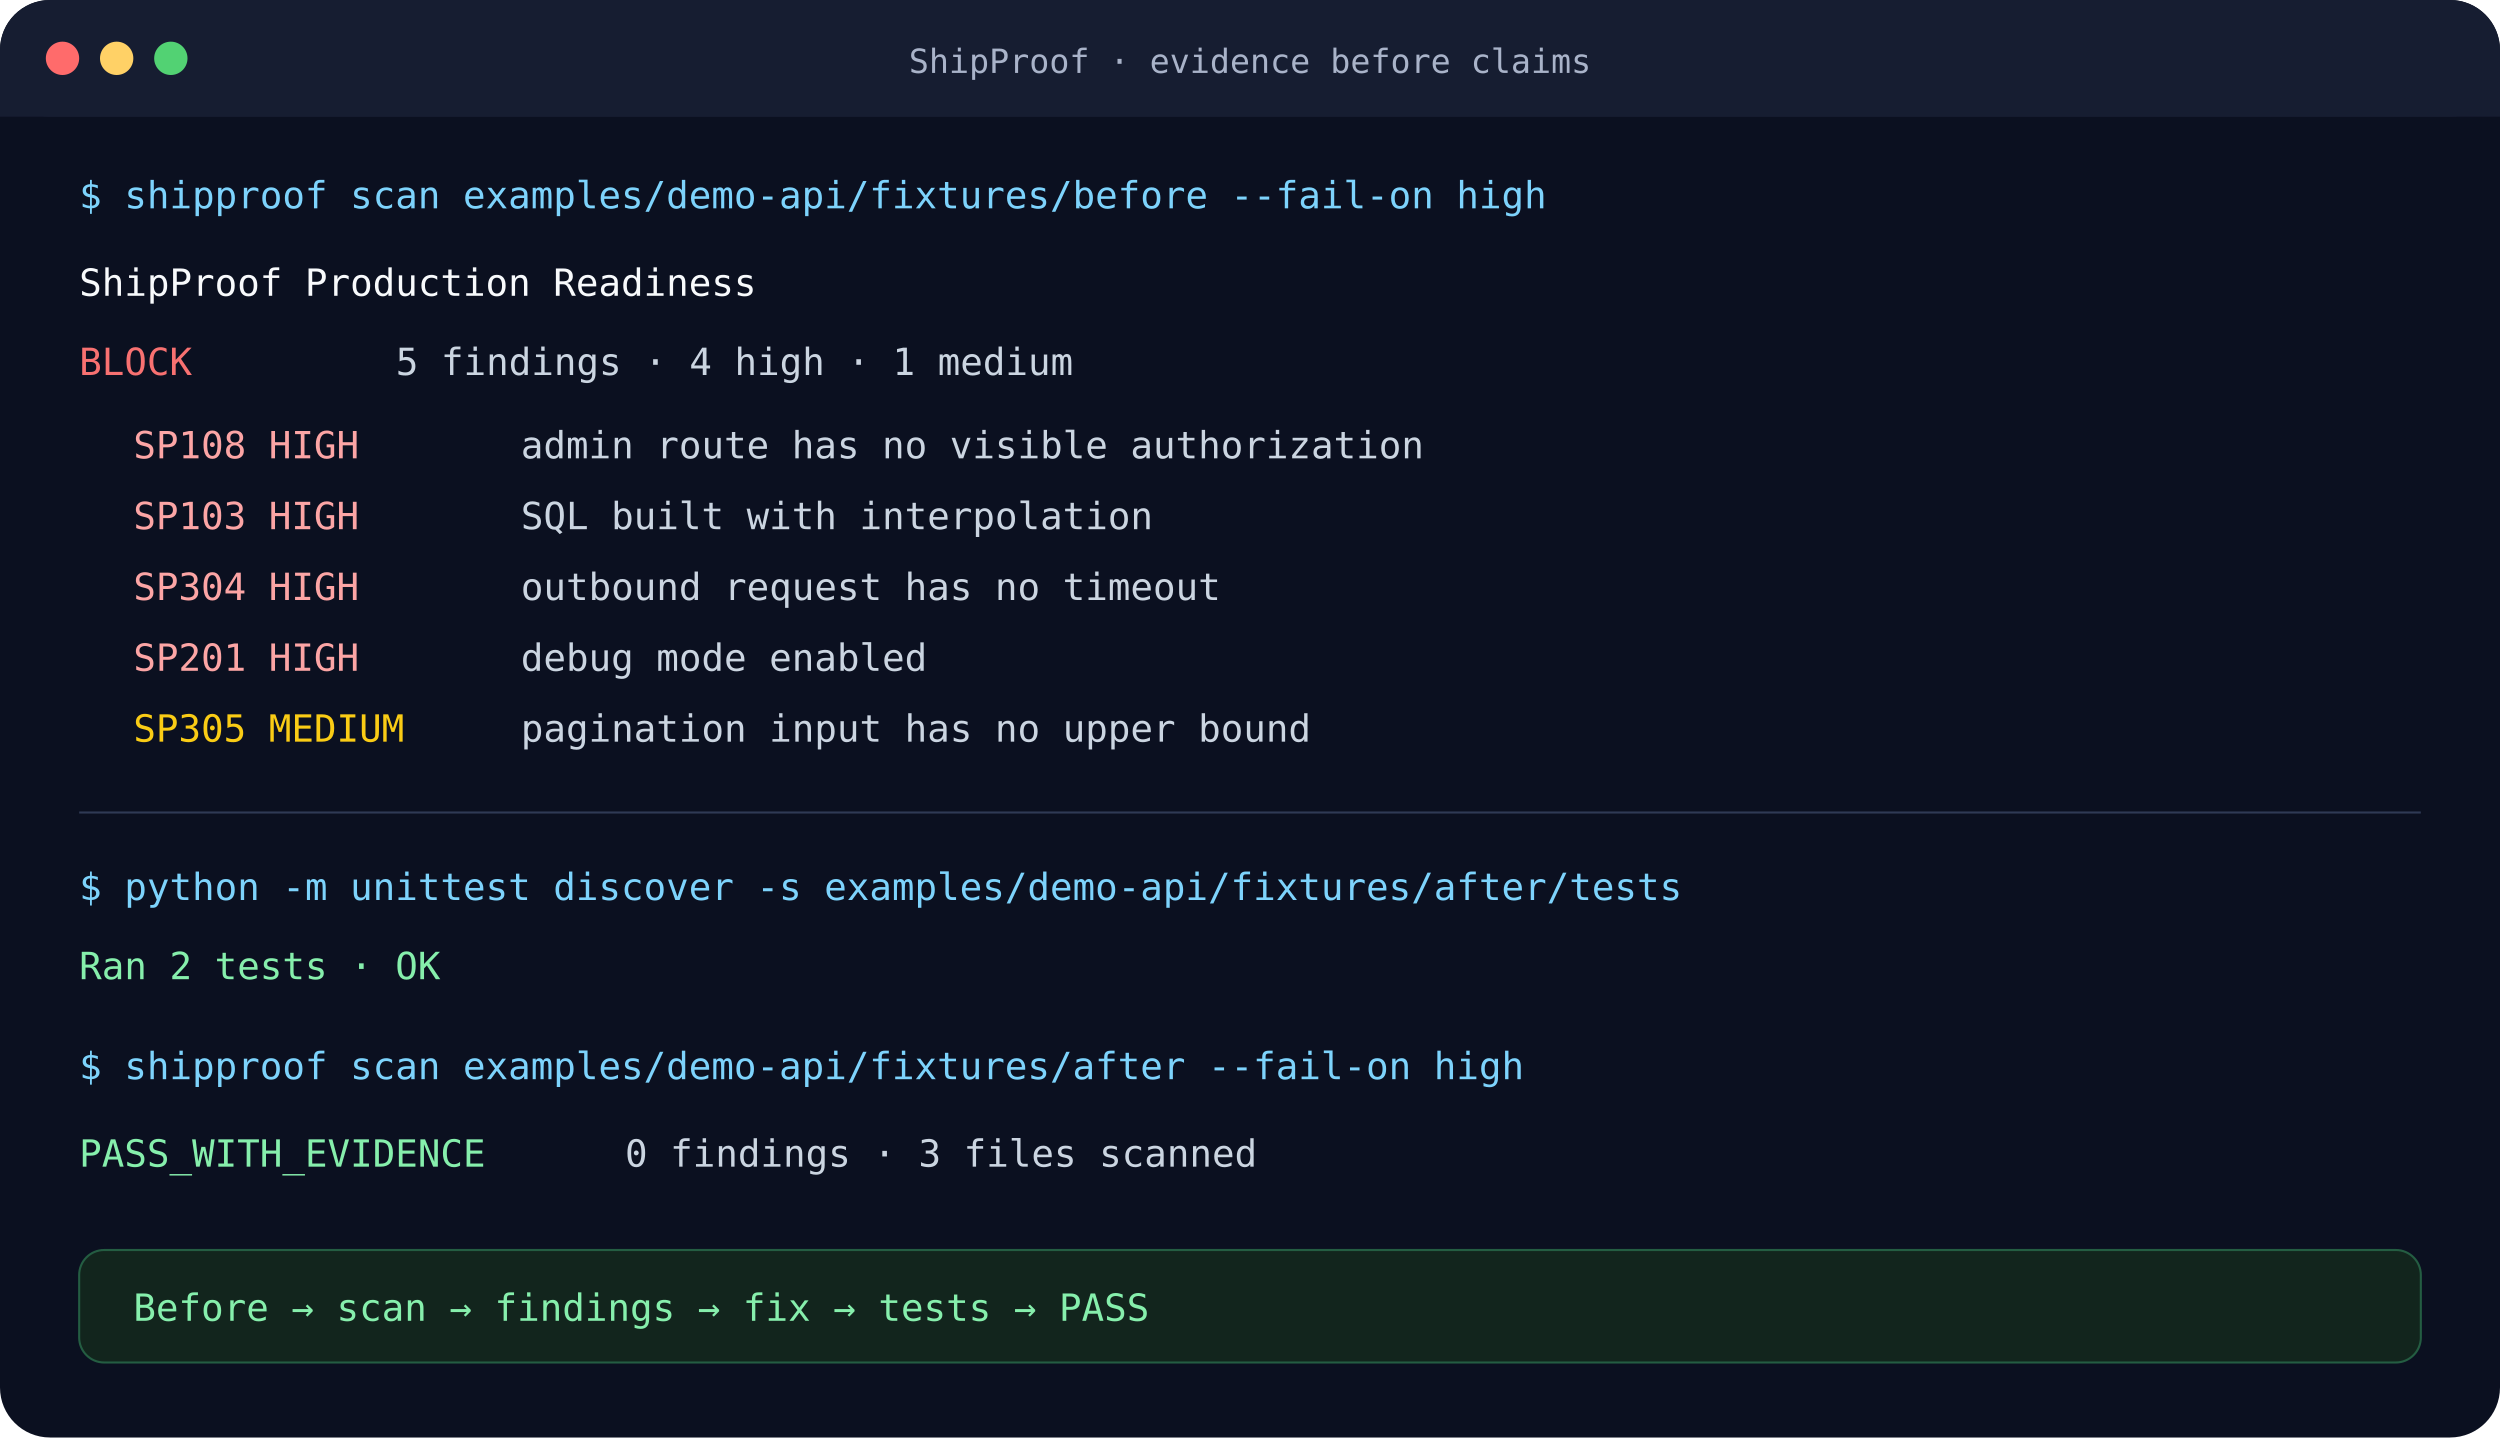
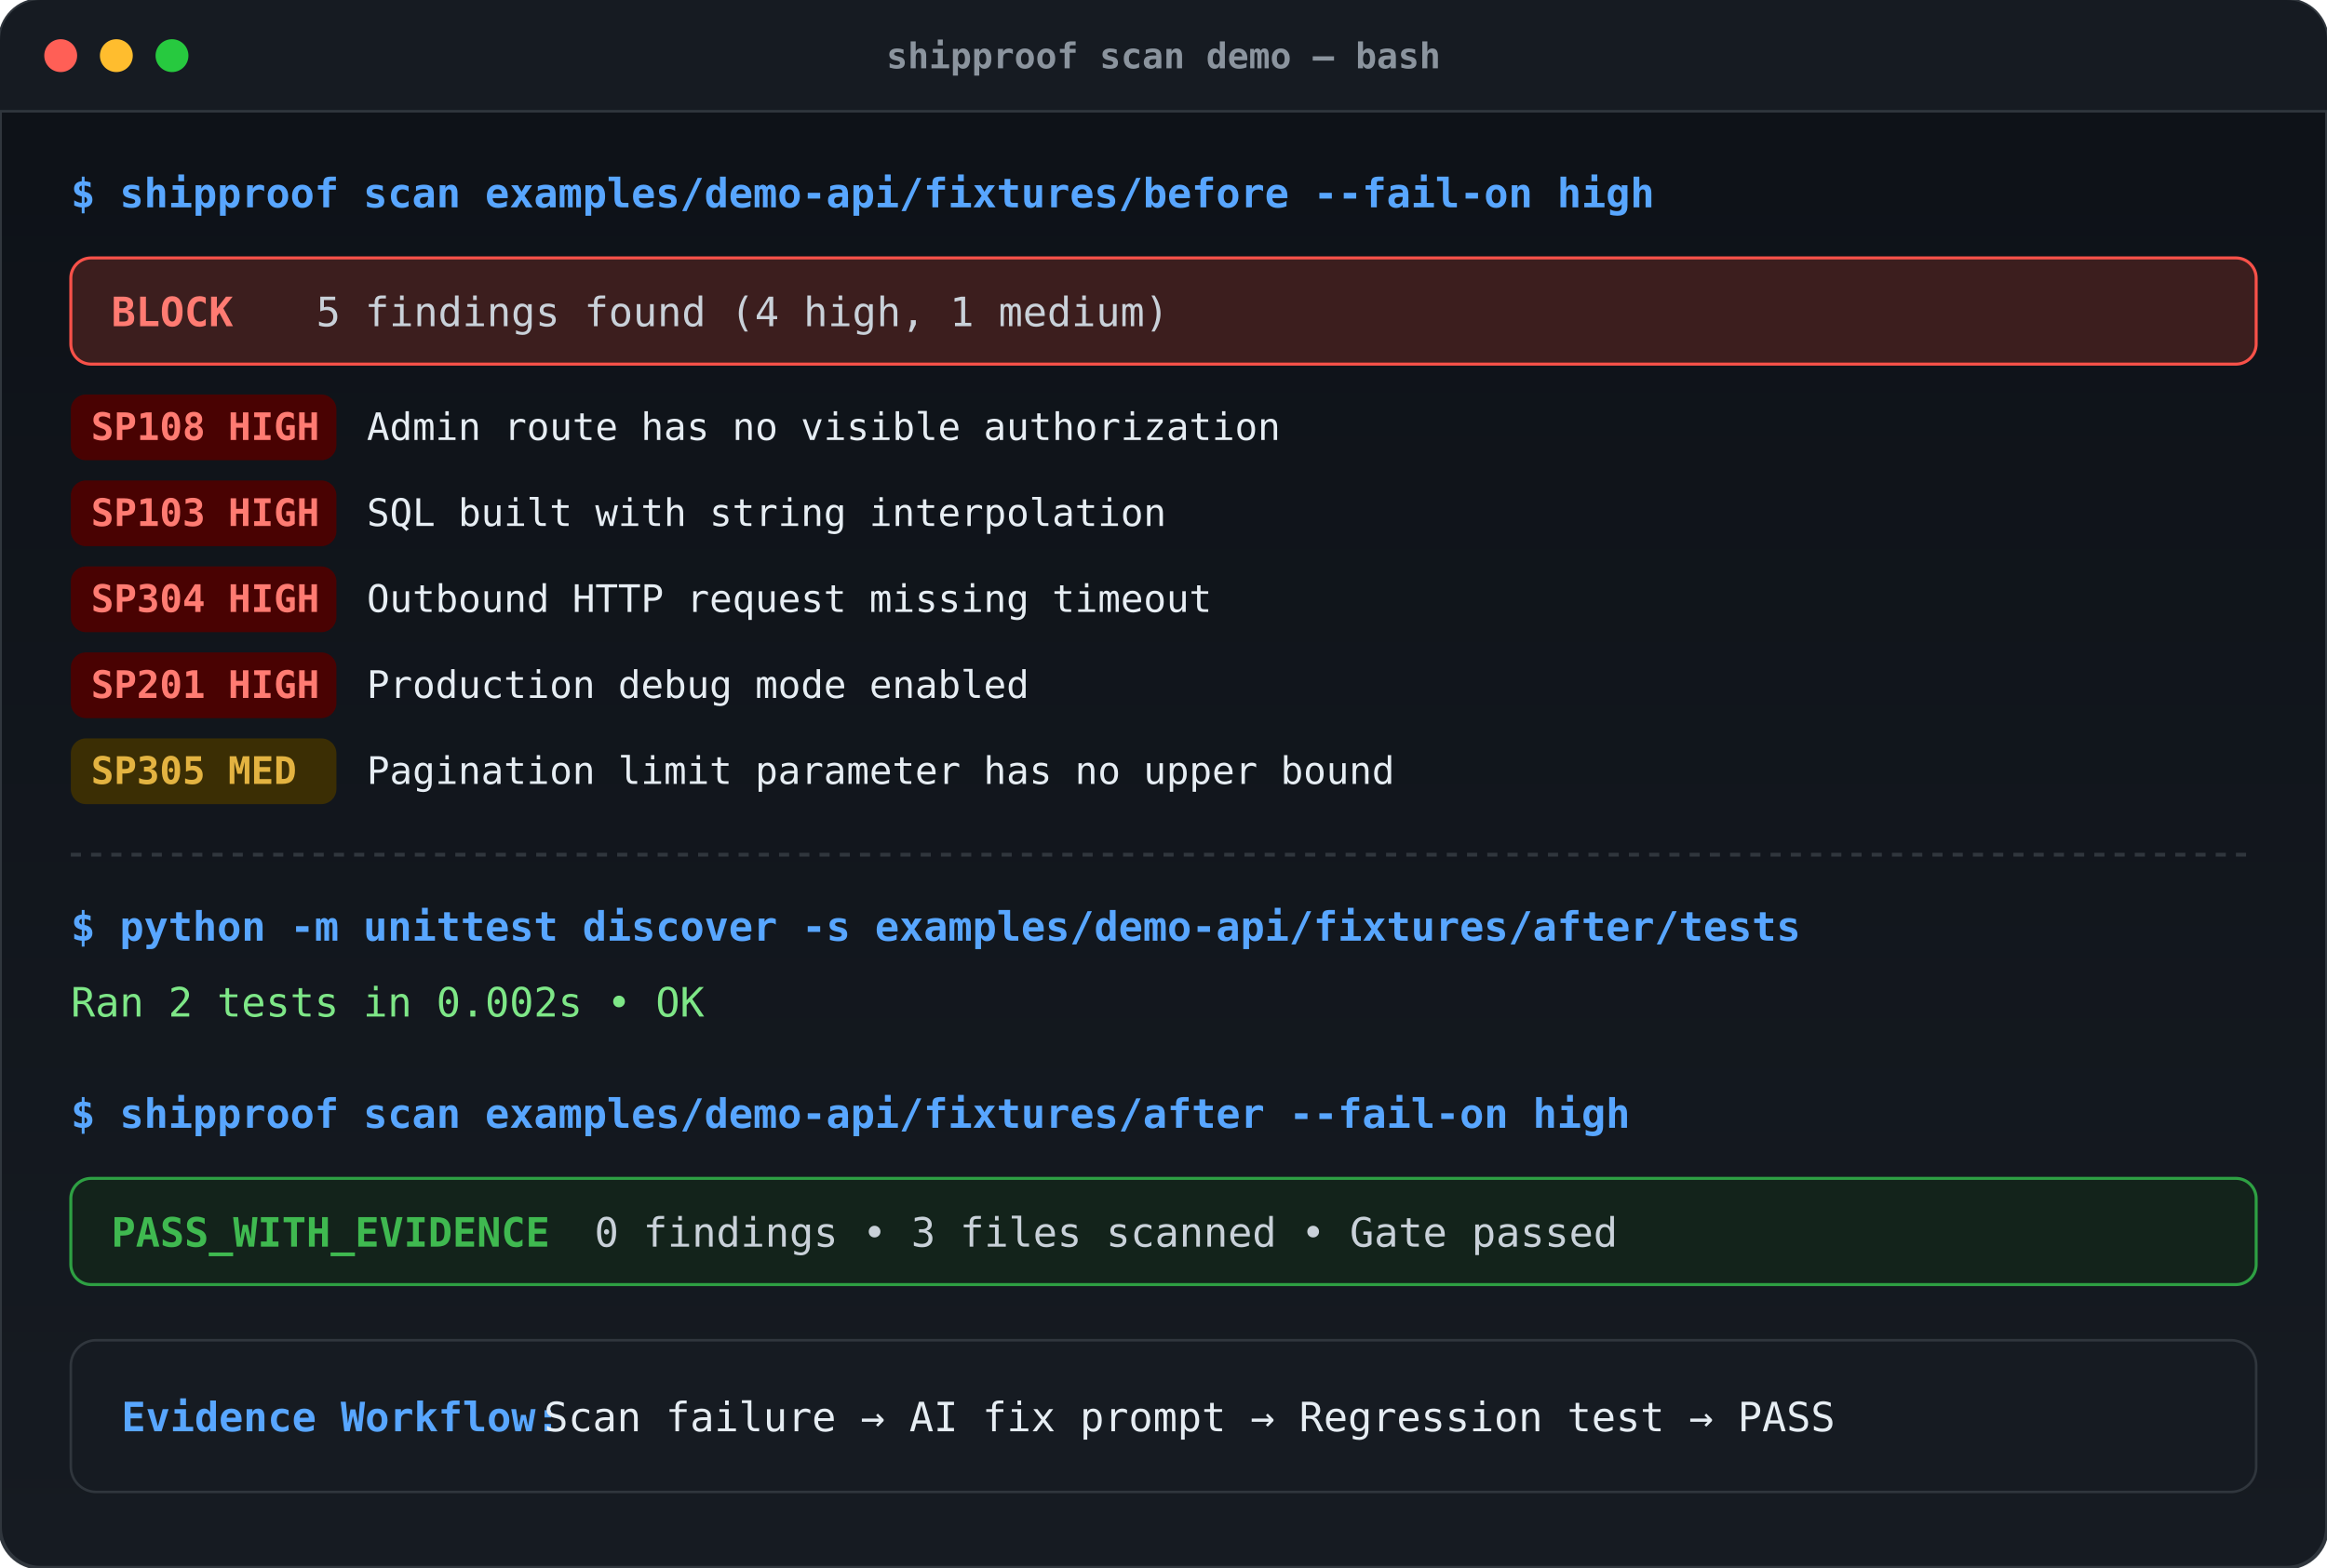
- <svg xmlns="http://www.w3.org/2000/svg" width="1200" height="690" viewBox="0 0 1200 690" role="img" aria-labelledby="title description">
+ <svg xmlns="http://www.w3.org/2000/svg" viewBox="0 0 920 620" width="100%" role="img" aria-labelledby="title description">
  <description id="description">A vulnerable API scan finds five issues. After fixes and tests, the scan passes with zero findings.</description>
-   <rect width="1200" height="690" rx="24" fill="#0b1020" />
-   <rect width="1200" height="56" rx="24" fill="#161d31" />
-   <rect y="32" width="1200" height="24" fill="#161d31" />
-   <circle cx="30" cy="28" r="8" fill="#ff6b6b" />
-   <circle cx="56" cy="28" r="8" fill="#ffd166" />
-   <circle cx="82" cy="28" r="8" fill="#52d273" />
-   <text x="600" y="35" text-anchor="middle" fill="#a9b3c9" font-family="ui-monospace, SFMono-Regular, Consolas, monospace" font-size="16">ShipProof · evidence before claims</text>
-   <g font-family="ui-monospace, SFMono-Regular, Consolas, monospace" font-size="18">
-     <text x="38" y="100" fill="#7dd3fc">$ shipproof scan examples/demo-api/fixtures/before --fail-on high</text>
-     <text x="38" y="142" fill="#f8fafc">ShipProof Production Readiness</text>
-     <text x="38" y="180" fill="#f87171">BLOCK</text>
-     <text x="190" y="180" fill="#cbd5e1">5 findings · 4 high · 1 medium</text>
-     <text x="64" y="220" fill="#fca5a5">SP108 HIGH</text>
-     <text x="250" y="220" fill="#cbd5e1">admin route has no visible authorization</text>
-     <text x="64" y="254" fill="#fca5a5">SP103 HIGH</text>
-     <text x="250" y="254" fill="#cbd5e1">SQL built with interpolation</text>
-     <text x="64" y="288" fill="#fca5a5">SP304 HIGH</text>
-     <text x="250" y="288" fill="#cbd5e1">outbound request has no timeout</text>
-     <text x="64" y="322" fill="#fca5a5">SP201 HIGH</text>
-     <text x="250" y="322" fill="#cbd5e1">debug mode enabled</text>
-     <text x="64" y="356" fill="#facc15">SP305 MEDIUM</text>
-     <text x="250" y="356" fill="#cbd5e1">pagination input has no upper bound</text>
-     <line x1="38" y1="390" x2="1162" y2="390" stroke="#2f3a55" />
-     <text x="38" y="432" fill="#7dd3fc">$ python -m unittest discover -s examples/demo-api/fixtures/after/tests</text>
-     <text x="38" y="470" fill="#86efac">Ran 2 tests · OK</text>
-     <text x="38" y="518" fill="#7dd3fc">$ shipproof scan examples/demo-api/fixtures/after --fail-on high</text>
-     <text x="38" y="560" fill="#86efac">PASS_WITH_EVIDENCE</text>
-     <text x="300" y="560" fill="#cbd5e1">0 findings · 3 files scanned</text>
-     <rect x="38" y="600" width="1124" height="54" rx="12" fill="#12251d" stroke="#245d42" />
-     <text x="64" y="634" fill="#86efac">Before → scan → findings → fix → tests → PASS</text>
+   <defs>
+     <linearGradient id="termBg" x1="0%" y1="0%" x2="0%" y2="100%">
+       <stop offset="0%" stop-color="#0d1117" />
+       <stop offset="100%" stop-color="#161b22" />
+     </linearGradient>
+   </defs>
+   <rect width="920" height="620" rx="16" fill="url(#termBg)" stroke="#30363d" stroke-width="1.5" />
+   <rect width="920" height="44" rx="16" fill="#161b22" />
+   <rect y="24" width="920" height="20" fill="#161b22" />
+   <line x1="0" y1="44" x2="920" y2="44" stroke="#30363d" stroke-width="1" />
+   <circle cx="24" cy="22" r="6.5" fill="#ff5f56" />
+   <circle cx="46" cy="22" r="6.5" fill="#ffbd2e" />
+   <circle cx="68" cy="22" r="6.5" fill="#27c93f" />
+   <text x="460" y="27" text-anchor="middle" fill="#8b949e" font-family="ui-monospace, SFMono-Regular, Menlo, Consolas, monospace" font-size="14" font-weight="600">shipproof scan demo — bash</text>
+   <g font-family="ui-monospace, SFMono-Regular, Menlo, Consolas, monospace" font-size="16">
+     <text x="28" y="82" fill="#58a6ff" font-weight="600">$ shipproof scan examples/demo-api/fixtures/before --fail-on high</text>
+     <rect x="28" y="102" width="864" height="42" rx="8" fill="#3c1e1e" stroke="#f85149" stroke-width="1.2" />
+     <text x="44" y="129" fill="#ff7b72" font-weight="700">BLOCK</text>
+     <text x="125" y="129" fill="#c9d1d9">5 findings found  (4 high, 1 medium)</text>
+     <g font-size="15">
+       <rect x="28" y="156" width="105" height="26" rx="6" fill="#490202" />
+       <text x="36" y="174" fill="#ff7b72" font-weight="700">SP108 HIGH</text>
+       <text x="145" y="174" fill="#e6edf3">Admin route has no visible authorization</text>
+       <rect x="28" y="190" width="105" height="26" rx="6" fill="#490202" />
+       <text x="36" y="208" fill="#ff7b72" font-weight="700">SP103 HIGH</text>
+       <text x="145" y="208" fill="#e6edf3">SQL built with string interpolation</text>
+       <rect x="28" y="224" width="105" height="26" rx="6" fill="#490202" />
+       <text x="36" y="242" fill="#ff7b72" font-weight="700">SP304 HIGH</text>
+       <text x="145" y="242" fill="#e6edf3">Outbound HTTP request missing timeout</text>
+       <rect x="28" y="258" width="105" height="26" rx="6" fill="#490202" />
+       <text x="36" y="276" fill="#ff7b72" font-weight="700">SP201 HIGH</text>
+       <text x="145" y="276" fill="#e6edf3">Production debug mode enabled</text>
+       <rect x="28" y="292" width="105" height="26" rx="6" fill="#3b2e04" />
+       <text x="36" y="310" fill="#e3b341" font-weight="700">SP305 MED</text>
+       <text x="145" y="310" fill="#e6edf3">Pagination limit parameter has no upper bound</text>
+     </g>
+     <line x1="28" y1="338" x2="892" y2="338" stroke="#30363d" stroke-width="1.5" stroke-dasharray="4,4" />
+     <text x="28" y="372" fill="#58a6ff" font-weight="600">$ python -m unittest discover -s examples/demo-api/fixtures/after/tests</text>
+     <text x="28" y="402" fill="#7ee787">Ran 2 tests in 0.002s  •  OK</text>
+     <text x="28" y="446" fill="#58a6ff" font-weight="600">$ shipproof scan examples/demo-api/fixtures/after --fail-on high</text>
+     <rect x="28" y="466" width="864" height="42" rx="8" fill="#13231b" stroke="#2ea043" stroke-width="1.2" />
+     <text x="44" y="493" fill="#3fb950" font-weight="700">PASS_WITH_EVIDENCE</text>
+     <text x="235" y="493" fill="#c9d1d9">0 findings  •  3 files scanned  •  Gate passed</text>
+     <rect x="28" y="530" width="864" height="60" rx="10" fill="#161b22" stroke="#30363d" stroke-width="1" />
+     <text x="48" y="566" fill="#58a6ff" font-weight="700">Evidence Workflow:</text>
+     <text x="215" y="566" fill="#e6edf3">Scan failure → AI fix prompt → Regression test → PASS</text>
  </g>
</svg>
